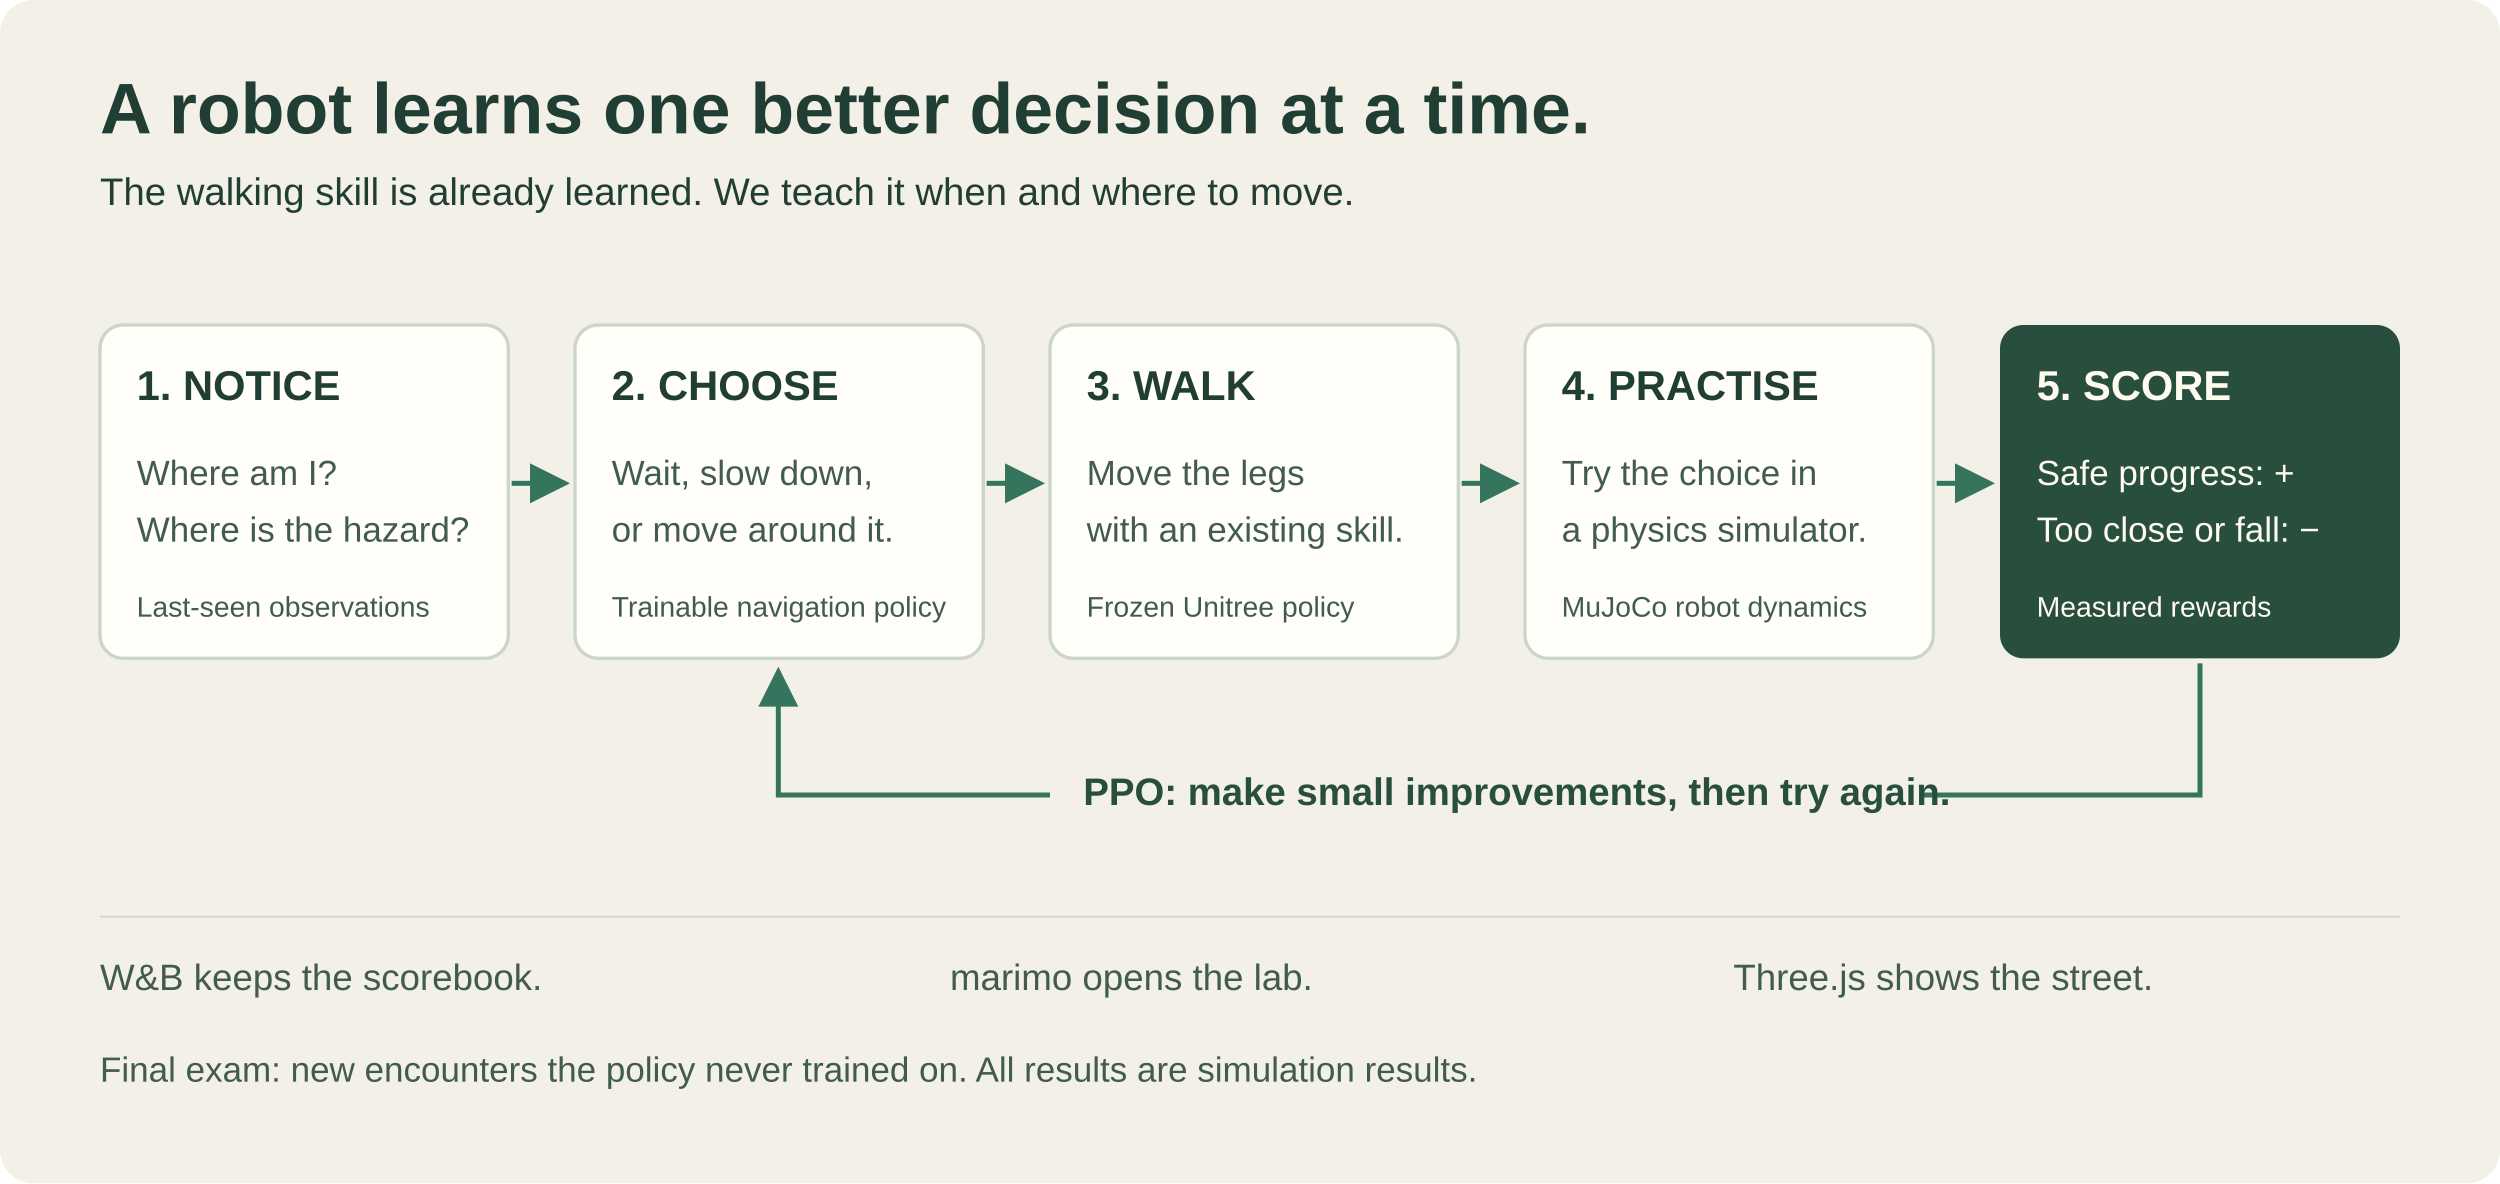
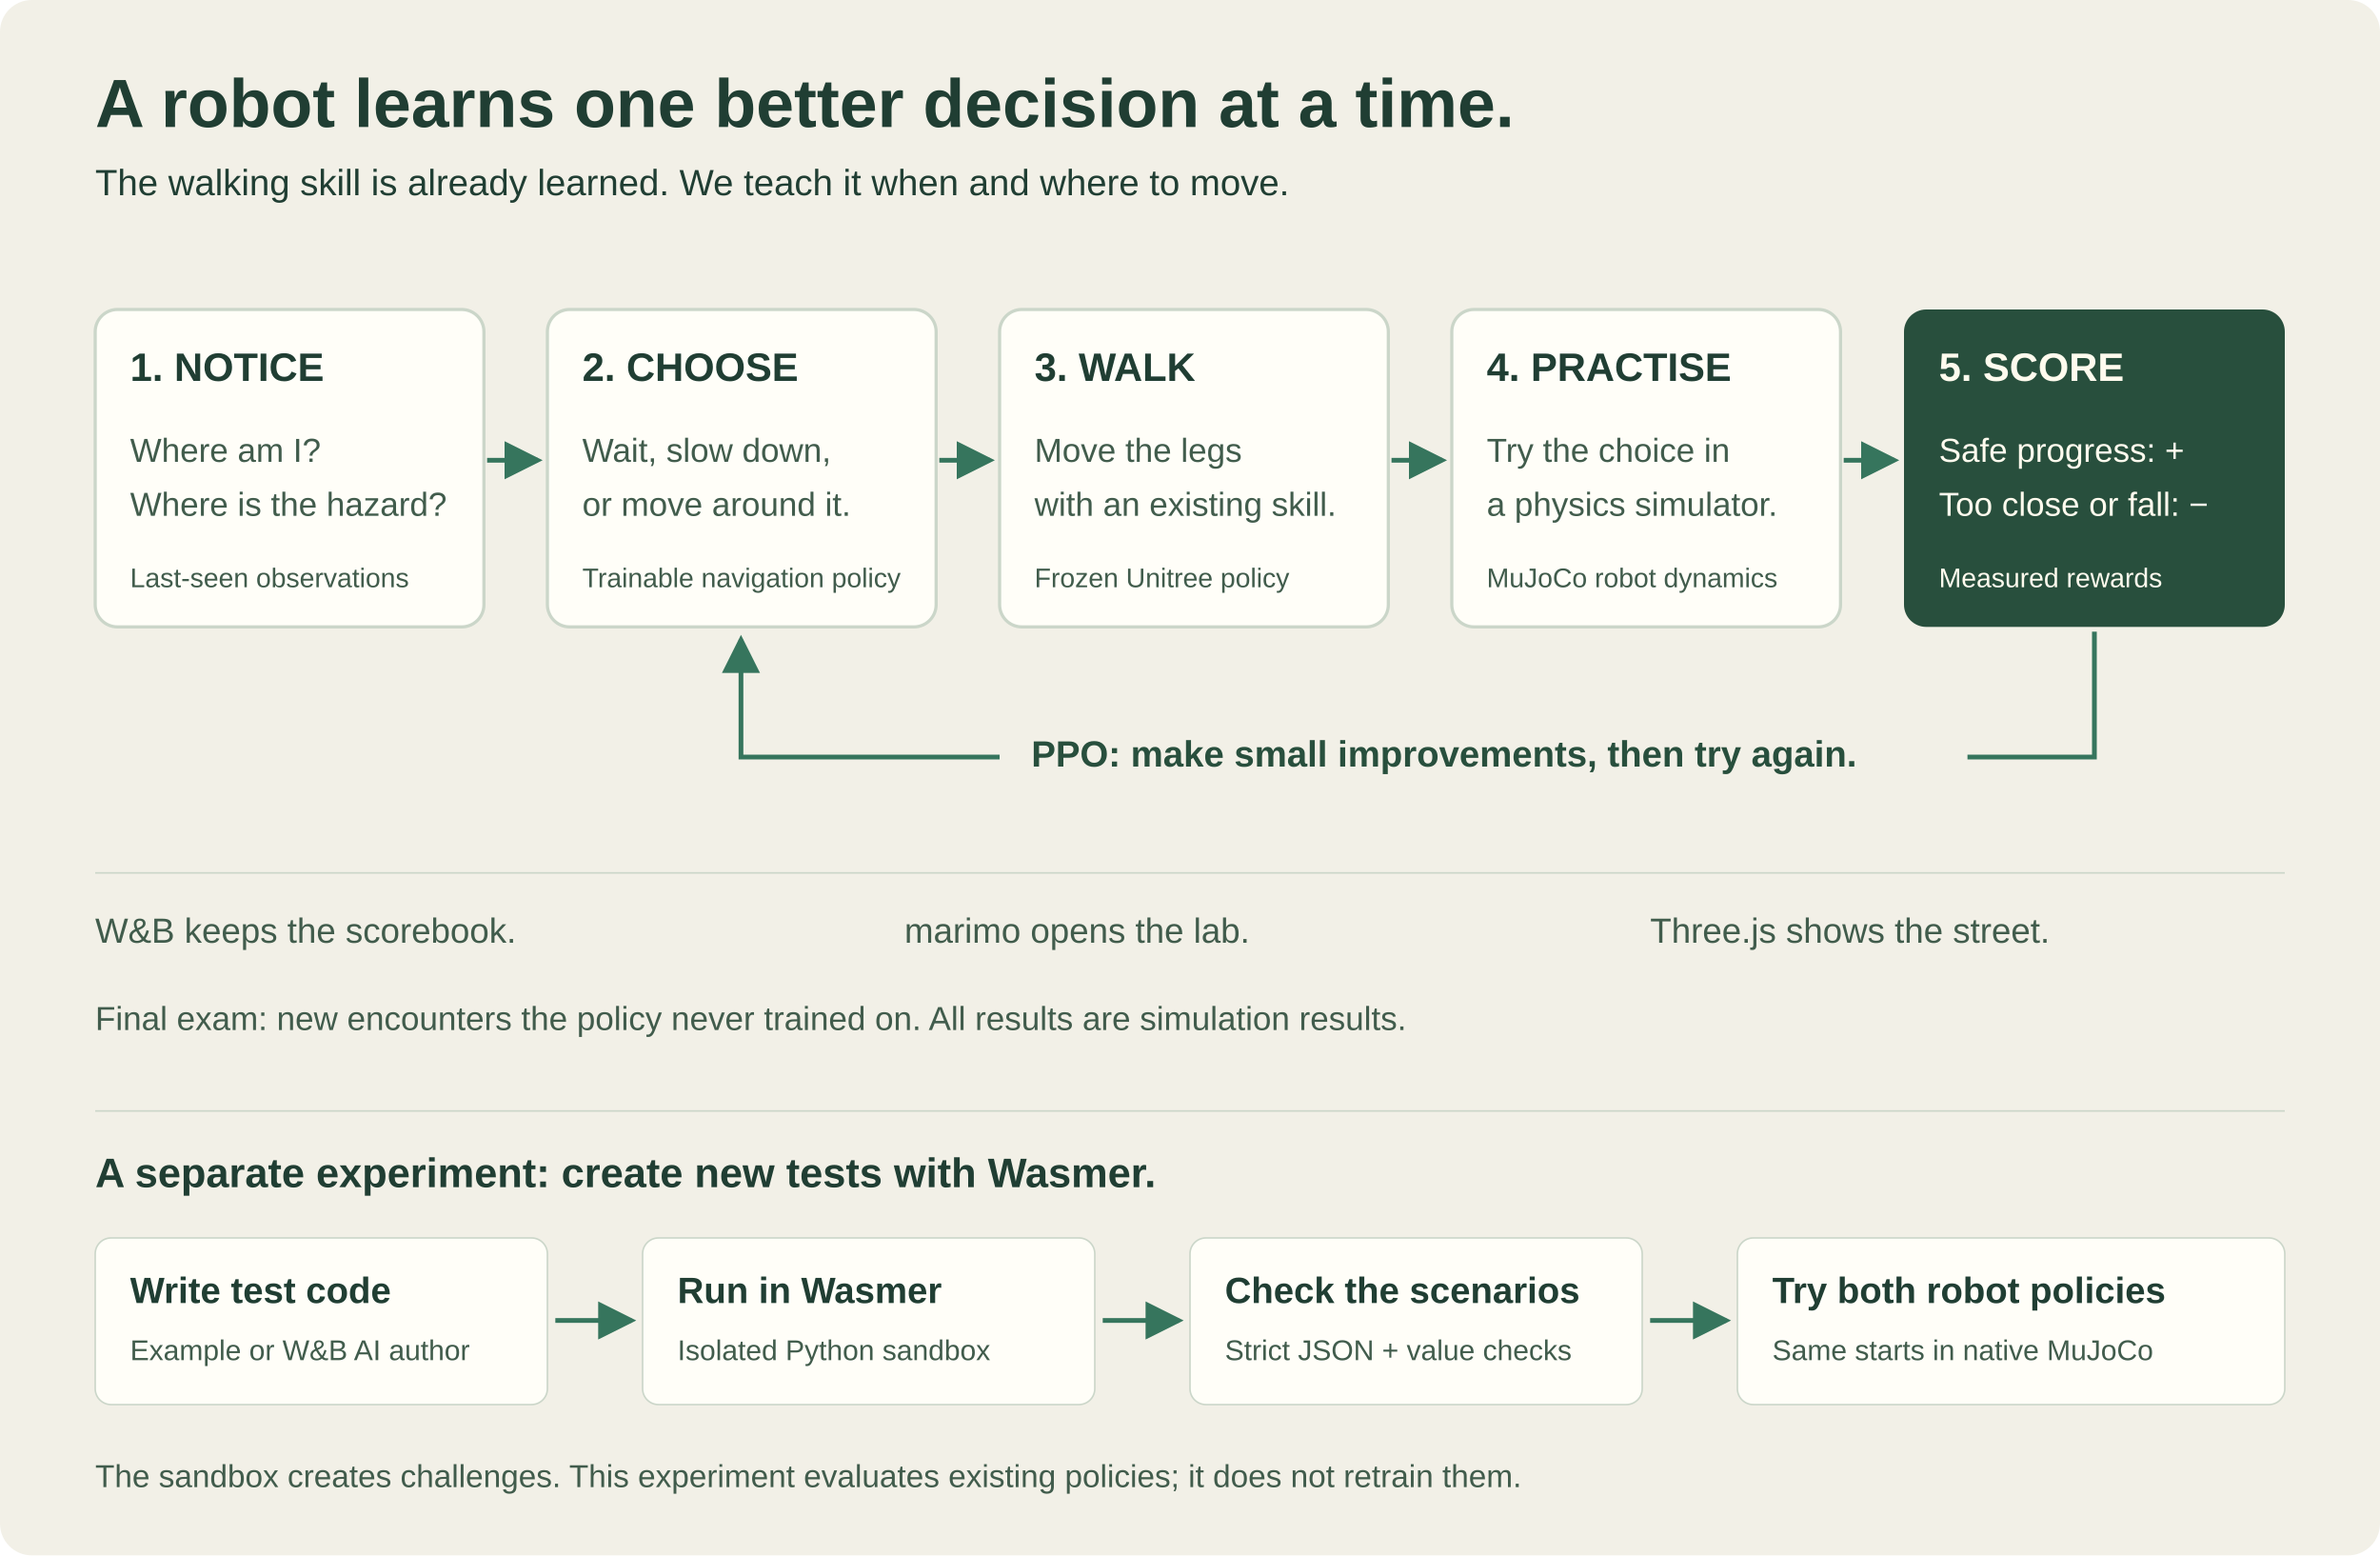
- <svg xmlns="http://www.w3.org/2000/svg" width="1500" height="710" viewBox="0 0 1500 710" role="img" aria-labelledby="title desc">
+ <svg xmlns="http://www.w3.org/2000/svg" width="1500" height="980" viewBox="0 0 1500 980" role="img" aria-labelledby="title desc">
  <defs>
    <marker id="arrow" markerWidth="8" markerHeight="8" refX="7" refY="4" orient="auto">
      <path d="M0,0 L8,4 L0,8" fill="#36755d" />
    </marker>
  </defs>
-   <rect width="1500" height="710" rx="20" fill="#f2f0e7" />
+   <rect width="1500" height="980" rx="20" fill="#f2f0e7" />
  <g font-family="Arial,sans-serif" fill="#203e33">
    <text x="60" y="80" font-size="43" font-weight="700">A robot learns one better decision at a time.</text>
    <text x="60" y="123" font-size="23">The walking skill is already learned. We teach it when and where to move.</text>
  </g>
  <g fill="#fffef8" stroke="#cbd6c9" stroke-width="2">
    <rect x="60" y="195" width="245" height="200" rx="14" />
    <rect x="345" y="195" width="245" height="200" rx="14" />
    <rect x="630" y="195" width="245" height="200" rx="14" />
    <rect x="915" y="195" width="245" height="200" rx="14" />
  </g>
  <rect x="1200" y="195" width="240" height="200" rx="14" fill="#284f3d" />
  <g stroke="#36755d" stroke-width="3" fill="none" marker-end="url(#arrow)">
    <path d="M307 290 H339" />
    <path d="M592 290 H624" />
    <path d="M877 290 H909" />
    <path d="M1162 290 H1194" />
    <path d="M1320 398 V477 H467 V403" />
  </g>
  <g font-family="Arial,sans-serif" fill="#203e33" font-size="25" font-weight="700">
    <text x="82" y="240">1. NOTICE</text>
    <text x="367" y="240">2. CHOOSE</text>
    <text x="652" y="240">3. WALK</text>
    <text x="937" y="240">4. PRACTISE</text>
  </g>
  <g font-family="Arial,sans-serif" fill="#415c4c" font-size="21">
    <text x="82" y="291">Where am I?</text>
    <text x="82" y="325">Where is the hazard?</text>
    <text x="82" y="370" font-size="17">Last-seen observations</text>
    <text x="367" y="291">Wait, slow down,</text>
    <text x="367" y="325">or move around it.</text>
    <text x="367" y="370" font-size="17">Trainable navigation policy</text>
    <text x="652" y="291">Move the legs</text>
    <text x="652" y="325">with an existing skill.</text>
    <text x="652" y="370" font-size="17">Frozen Unitree policy</text>
    <text x="937" y="291">Try the choice in</text>
    <text x="937" y="325">a physics simulator.</text>
    <text x="937" y="370" font-size="17">MuJoCo robot dynamics</text>
  </g>
  <g font-family="Arial,sans-serif" fill="#fffbee">
    <text x="1222" y="240" font-size="25" font-weight="700">5. SCORE</text>
    <text x="1222" y="291" font-size="21">Safe progress: +</text>
    <text x="1222" y="325" font-size="21">Too close or fall: −</text>
    <text x="1222" y="370" font-size="17">Measured rewards</text>
  </g>
-   <rect x="630" y="451" width="523" height="50" fill="#f2f0e7" />
+   <rect x="630" y="451" width="610" height="50" fill="#f2f0e7" />
  <text x="650" y="483" font-family="Arial,sans-serif" font-size="23" fill="#284f3d" font-weight="700">PPO: make small improvements, then try again.</text>
  <path d="M60 550 H1440" stroke="#cbd6c9" />
  <g font-family="Arial,sans-serif" fill="#415c4c" font-size="22">
    <text x="60" y="594">W&amp;B keeps the scorebook.</text>
    <text x="570" y="594">marimo opens the lab.</text>
    <text x="1040" y="594">Three.js shows the street.</text>
    <text x="60" y="649" font-size="21">Final exam: new encounters the policy never trained on. All results are simulation results.</text>
  </g>
+   <path d="M60 700 H1440" stroke="#cbd6c9" />
+   <g font-family="Arial,sans-serif" fill="#203e33">
+     <text x="60" y="748" font-size="26" font-weight="700">A separate experiment: create new tests with Wasmer.</text>
+     <g fill="#fffef8" stroke="#cbd6c9">
+       <rect x="60" y="780" width="285" height="105" rx="10" />
+       <rect x="405" y="780" width="285" height="105" rx="10" />
+       <rect x="750" y="780" width="285" height="105" rx="10" />
+       <rect x="1095" y="780" width="345" height="105" rx="10" />
+     </g>
+     <g font-size="23" font-weight="700">
+       <text x="82" y="821">Write test code</text>
+       <text x="427" y="821">Run in Wasmer</text>
+       <text x="772" y="821">Check the scenarios</text>
+       <text x="1117" y="821">Try both robot policies</text>
+     </g>
+     <g font-size="18" fill="#415c4c">
+       <text x="82" y="857">Example or W&amp;B AI author</text>
+       <text x="427" y="857">Isolated Python sandbox</text>
+       <text x="772" y="857">Strict JSON + value checks</text>
+       <text x="1117" y="857">Same starts in native MuJoCo</text>
+     </g>
+     <text x="60" y="937" font-size="20" fill="#415c4c">The sandbox creates challenges. This experiment evaluates existing policies; it does not retrain them.</text>
+   </g>
+   <g stroke="#36755d" stroke-width="3" fill="none" marker-end="url(#arrow)">
+     <path d="M350 832 H398" />
+     <path d="M695 832 H743" />
+     <path d="M1040 832 H1088" />
+   </g>
</svg>
